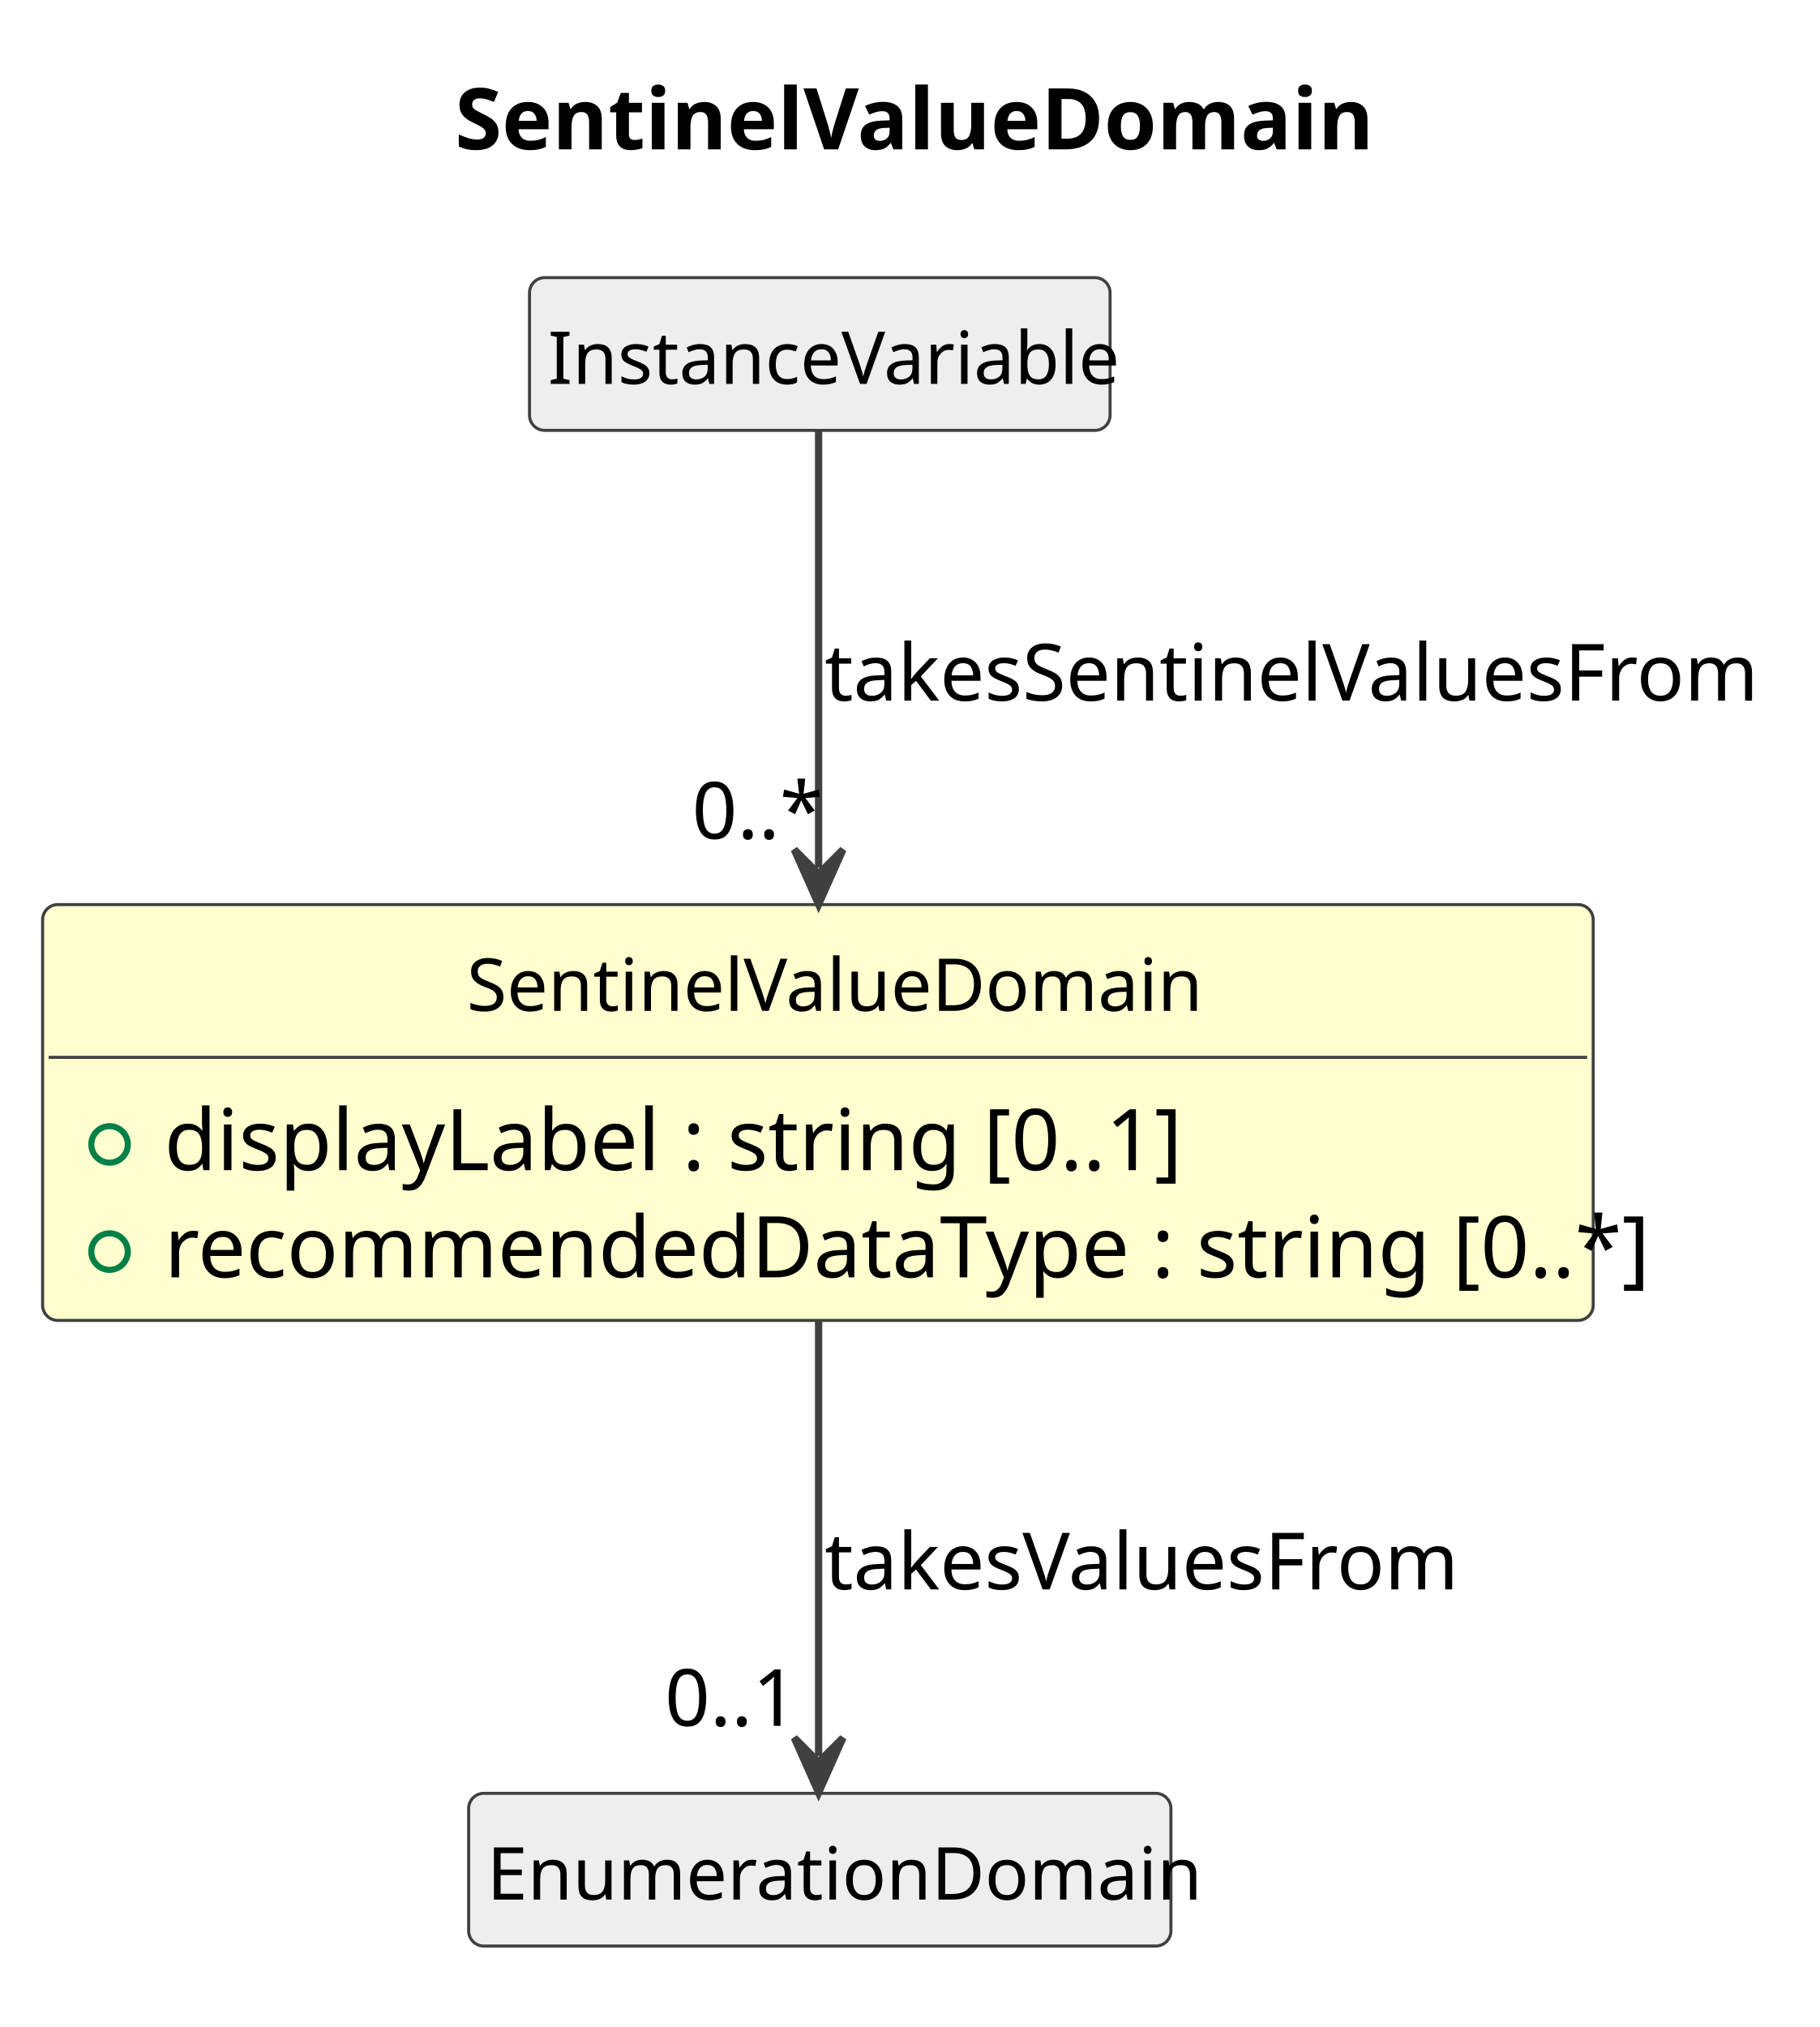
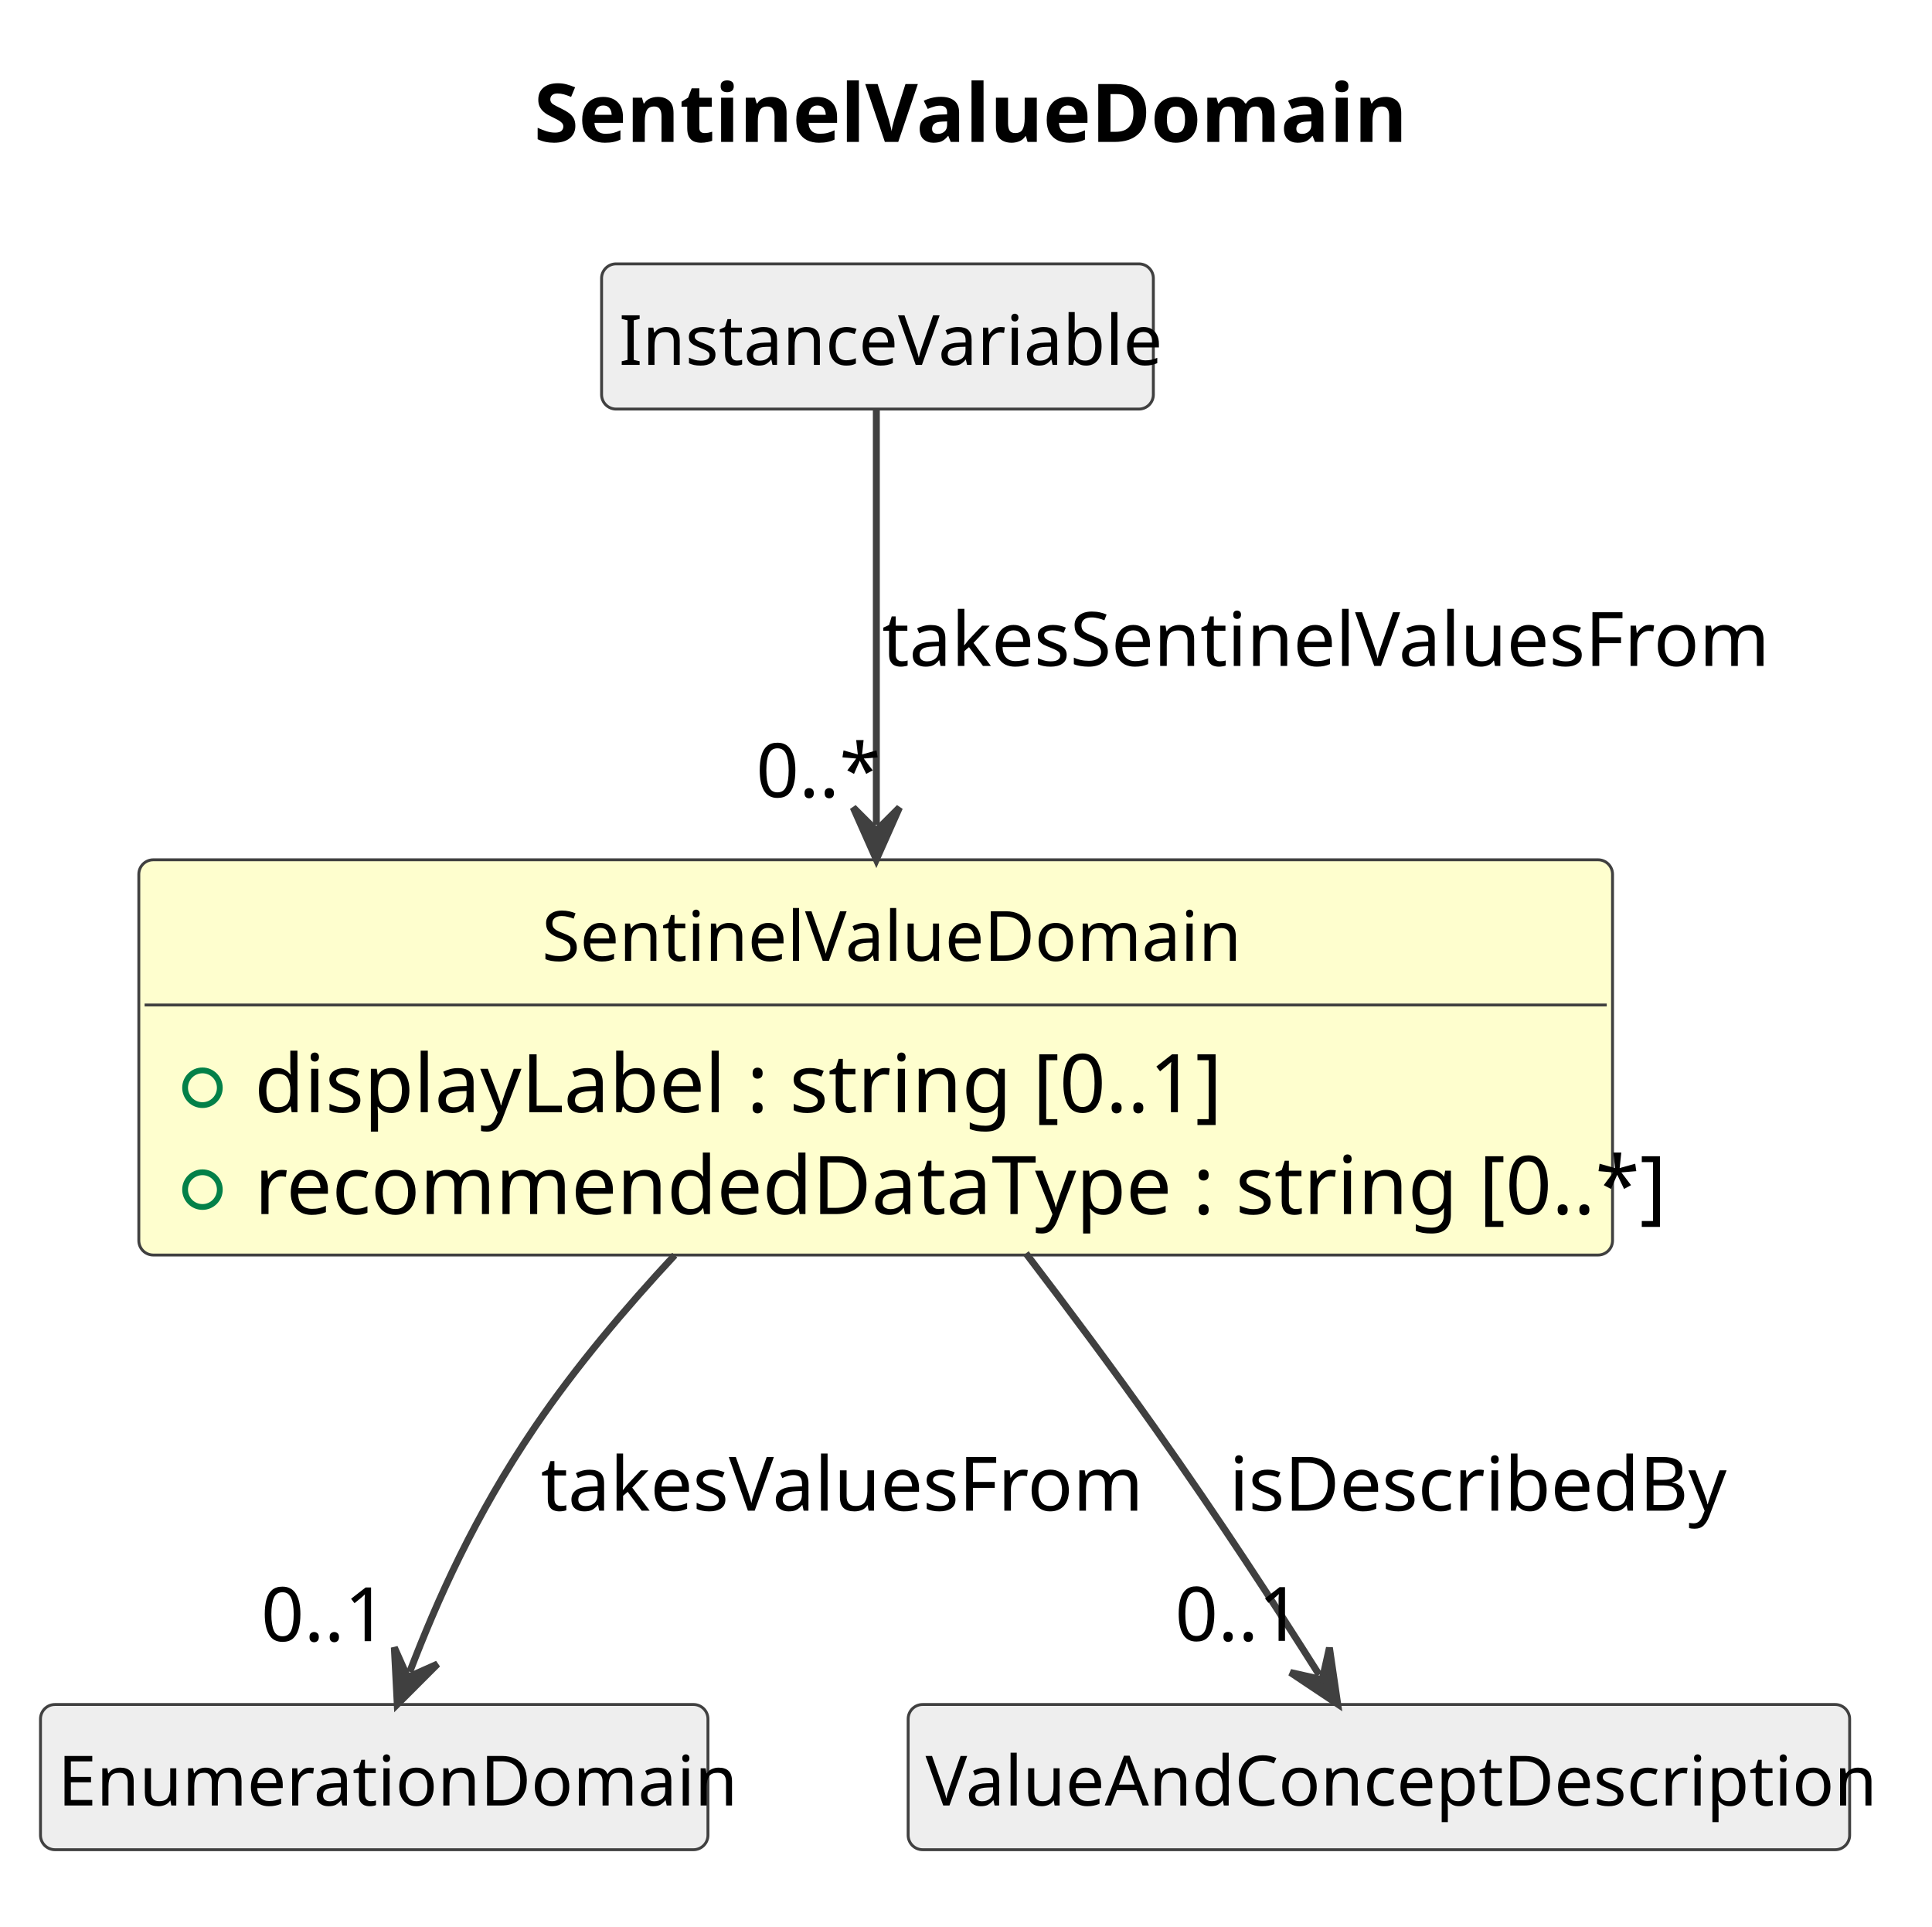
- <svg xmlns="http://www.w3.org/2000/svg" contentStyleType="text/css" data-diagram-type="CLASS" height="333px" preserveAspectRatio="none" style="width:299px;height:333px;background:#FFFFFF;" version="1.1" viewBox="0 0 299 333" width="299px" zoomAndPan="magnify">
+ <svg xmlns="http://www.w3.org/2000/svg" contentStyleType="text/css" data-diagram-type="CLASS" height="333px" preserveAspectRatio="none" style="width:334px;height:333px;background:#FFFFFF;" version="1.1" viewBox="0 0 334 333" width="334px" zoomAndPan="magnify">
  <defs />
  <g>
    <g class="title" data-source-line="1">
-       <text fill="#000000" font-family="sans-serif" font-size="14" font-weight="700" lengthAdjust="spacing" textLength="143.144" x="74.742" y="24.533">SentinelValueDomain</text>
+       <text fill="#000000" font-family="sans-serif" font-size="14" font-weight="700" lengthAdjust="spacing" textLength="143.144" x="92.309" y="24.533">SentinelValueDomain</text>
    </g>
    <g class="entity" data-qualified-name="SentinelValueDomain" data-source-line="12" id="ent0002">
-       <rect fill="#FEFECE" height="68.312" rx="2.5" ry="2.5" style="stroke:#404040;stroke-width:0.5;" width="254.772" x="7" y="148.609" />
-       <text fill="#000000" font-family="sans-serif" font-size="12" lengthAdjust="spacing" textLength="115.406" x="76.683" y="166.066">SentinelValueDomain</text>
-       <line style="stroke:#404040;stroke-width:0.5;" x1="8" x2="260.772" y1="173.703" y2="173.703" />
+       <rect fill="#FEFECE" height="68.312" rx="2.5" ry="2.5" style="stroke:#404040;stroke-width:0.5;" width="254.772" x="24" y="148.609" />
+       <text fill="#000000" font-family="sans-serif" font-size="12" lengthAdjust="spacing" textLength="115.406" x="93.683" y="166.066">SentinelValueDomain</text>
+       <line style="stroke:#404040;stroke-width:0.5;" x1="25" x2="277.772" y1="173.703" y2="173.703" />
      <g data-visibility-modifier="PUBLIC_FIELD">
-         <ellipse cx="18" cy="188.008" fill="none" rx="3" ry="3" style="stroke:#038048;stroke-width:1;" />
+         <ellipse cx="35" cy="188.008" fill="none" rx="3" ry="3" style="stroke:#038048;stroke-width:1;" />
      </g>
-       <text fill="#000000" font-family="sans-serif" font-size="14" lengthAdjust="spacing" textLength="158.758" x="27" y="192.236">displayLabel : string [0..1]</text>
+       <text fill="#000000" font-family="sans-serif" font-size="14" lengthAdjust="spacing" textLength="158.758" x="44" y="192.236">displayLabel : string [0..1]</text>
      <g data-visibility-modifier="PUBLIC_FIELD">
-         <ellipse cx="18" cy="205.617" fill="none" rx="3" ry="3" style="stroke:#038048;stroke-width:1;" />
+         <ellipse cx="35" cy="205.617" fill="none" rx="3" ry="3" style="stroke:#038048;stroke-width:1;" />
      </g>
-       <text fill="#000000" font-family="sans-serif" font-size="14" lengthAdjust="spacing" textLength="228.772" x="27" y="209.846">recommendedDataType : string [0..*]</text>
+       <text fill="#000000" font-family="sans-serif" font-size="14" lengthAdjust="spacing" textLength="228.772" x="44" y="209.846">recommendedDataType : string [0..*]</text>
    </g>
    <g class="entity" data-qualified-name="InstanceVariable" data-source-line="16" id="ent0003">
-       <rect fill="#EEEEEE" height="25.094" rx="2.5" ry="2.5" style="stroke:#404040;stroke-width:0.5;" width="95.391" x="87" y="45.609" />
-       <text fill="#000000" font-family="sans-serif" font-size="12" lengthAdjust="spacing" textLength="89.391" x="90" y="63.066">InstanceVariable</text>
+       <rect fill="#EEEEEE" height="25.094" rx="2.5" ry="2.5" style="stroke:#404040;stroke-width:0.5;" width="95.391" x="104" y="45.609" />
+       <text fill="#000000" font-family="sans-serif" font-size="12" lengthAdjust="spacing" textLength="89.391" x="107" y="63.066">InstanceVariable</text>
    </g>
    <g class="entity" data-qualified-name="EnumerationDomain" data-source-line="18" id="ent0005">
-       <rect fill="#EEEEEE" height="25.094" rx="2.5" ry="2.5" style="stroke:#404040;stroke-width:0.5;" width="115.389" x="77" y="294.609" />
-       <text fill="#000000" font-family="sans-serif" font-size="12" lengthAdjust="spacing" textLength="109.389" x="80" y="312.066">EnumerationDomain</text>
+       <rect fill="#EEEEEE" height="25.094" rx="2.5" ry="2.5" style="stroke:#404040;stroke-width:0.5;" width="115.389" x="7" y="294.609" />
+       <text fill="#000000" font-family="sans-serif" font-size="12" lengthAdjust="spacing" textLength="109.389" x="10" y="312.066">EnumerationDomain</text>
+     </g>
+     <g class="entity" data-qualified-name="ValueAndConceptDescription" data-source-line="20" id="ent0007">
+       <rect fill="#EEEEEE" height="25.094" rx="2.5" ry="2.5" style="stroke:#404040;stroke-width:0.5;" width="162.762" x="157" y="294.609" />
+       <text fill="#000000" font-family="sans-serif" font-size="12" lengthAdjust="spacing" textLength="156.762" x="160" y="312.066">ValueAndConceptDescription</text>
    </g>
    <g class="link" data-entity-1="ent0003" data-entity-2="ent0002" data-link-type="dependency" data-source-line="17" id="lnk4">
-       <path codeLine="17" d="M134.5,70.859 C134.5,88.579 134.5,116.829 134.5,142.569" fill="none" id="InstanceVariable-to-SentinelValueDomain" style="stroke:#404040;stroke-width:1.2;" />
-       <polygon fill="#404040" points="134.5,148.569,138.5,139.569,134.5,143.569,130.5,139.569,134.5,148.569" style="stroke:#404040;stroke-width:1.2;" />
-       <text fill="#000000" font-family="sans-serif" font-size="13" lengthAdjust="spacing" textLength="148.129" x="135.5" y="115.105">takesSentinelValuesFrom</text>
-       <text fill="#000000" font-family="sans-serif" font-size="13" lengthAdjust="spacing" textLength="19.513" x="113.703" y="137.792">0..*</text>
+       <path codeLine="17" d="M151.5,70.859 C151.5,88.579 151.5,116.829 151.5,142.569" fill="none" id="InstanceVariable-to-SentinelValueDomain" style="stroke:#404040;stroke-width:1.2;" />
+       <polygon fill="#404040" points="151.5,148.569,155.5,139.569,151.5,143.569,147.5,139.569,151.5,148.569" style="stroke:#404040;stroke-width:1.2;" />
+       <text fill="#000000" font-family="sans-serif" font-size="13" lengthAdjust="spacing" textLength="148.129" x="152.5" y="115.105">takesSentinelValuesFrom</text>
+       <text fill="#000000" font-family="sans-serif" font-size="13" lengthAdjust="spacing" textLength="19.513" x="130.703" y="137.792">0..*</text>
    </g>
    <g class="link" data-entity-1="ent0002" data-entity-2="ent0005" data-link-type="dependency" data-source-line="19" id="lnk6">
-       <path codeLine="19" d="M134.5,216.759 C134.5,242.549 134.5,270.829 134.5,288.489" fill="none" id="SentinelValueDomain-to-EnumerationDomain" style="stroke:#404040;stroke-width:1.2;" />
-       <polygon fill="#404040" points="134.5,294.489,138.5,285.489,134.5,289.489,130.5,285.489,134.5,294.489" style="stroke:#404040;stroke-width:1.2;" />
-       <text fill="#000000" font-family="sans-serif" font-size="13" lengthAdjust="spacing" textLength="101.15" x="135.5" y="261.104">takesValuesFrom</text>
-       <text fill="#000000" font-family="sans-serif" font-size="13" lengthAdjust="spacing" textLength="21.684" x="109.23" y="283.532">0..1</text>
+       <path codeLine="19" d="M116.65,216.939 C108.14,226.079 99.48,236.319 92.5,246.609 C81.99,262.099 75.601,276.558 70.831,288.978" fill="none" id="SentinelValueDomain-to-EnumerationDomain" style="stroke:#404040;stroke-width:1.2;" />
+       <polygon fill="#404040" points="68.68,294.579,75.641,287.612,70.473,289.912,68.173,284.744,68.68,294.579" style="stroke:#404040;stroke-width:1.2;" />
+       <text fill="#000000" font-family="sans-serif" font-size="13" lengthAdjust="spacing" textLength="101.15" x="93.5" y="261.104">takesValuesFrom</text>
+       <text fill="#000000" font-family="sans-serif" font-size="13" lengthAdjust="spacing" textLength="21.684" x="45.134" y="283.659">0..1</text>
+     </g>
+     <g class="link" data-entity-1="ent0002" data-entity-2="ent0007" data-link-type="dependency" data-source-line="21" id="lnk8">
+       <path codeLine="21" d="M177.36,216.629 C184.66,226.199 192.51,236.729 199.5,246.609 C211.05,262.949 220.393,277.359 228.053,289.469" fill="none" id="SentinelValueDomain-to-ValueAndConceptDescription" style="stroke:#404040;stroke-width:1.2;" />
+       <polygon fill="#404040" points="231.26,294.539,229.829,284.795,228.587,290.314,223.068,289.072,231.26,294.539" style="stroke:#404040;stroke-width:1.2;" />
+       <text fill="#000000" font-family="sans-serif" font-size="13" lengthAdjust="spacing" textLength="83.085" x="212.5" y="261.104">isDescribedBy</text>
+       <text fill="#000000" font-family="sans-serif" font-size="13" lengthAdjust="spacing" textLength="21.684" x="203.132" y="283.603">0..1</text>
    </g>
  </g>
</svg>
